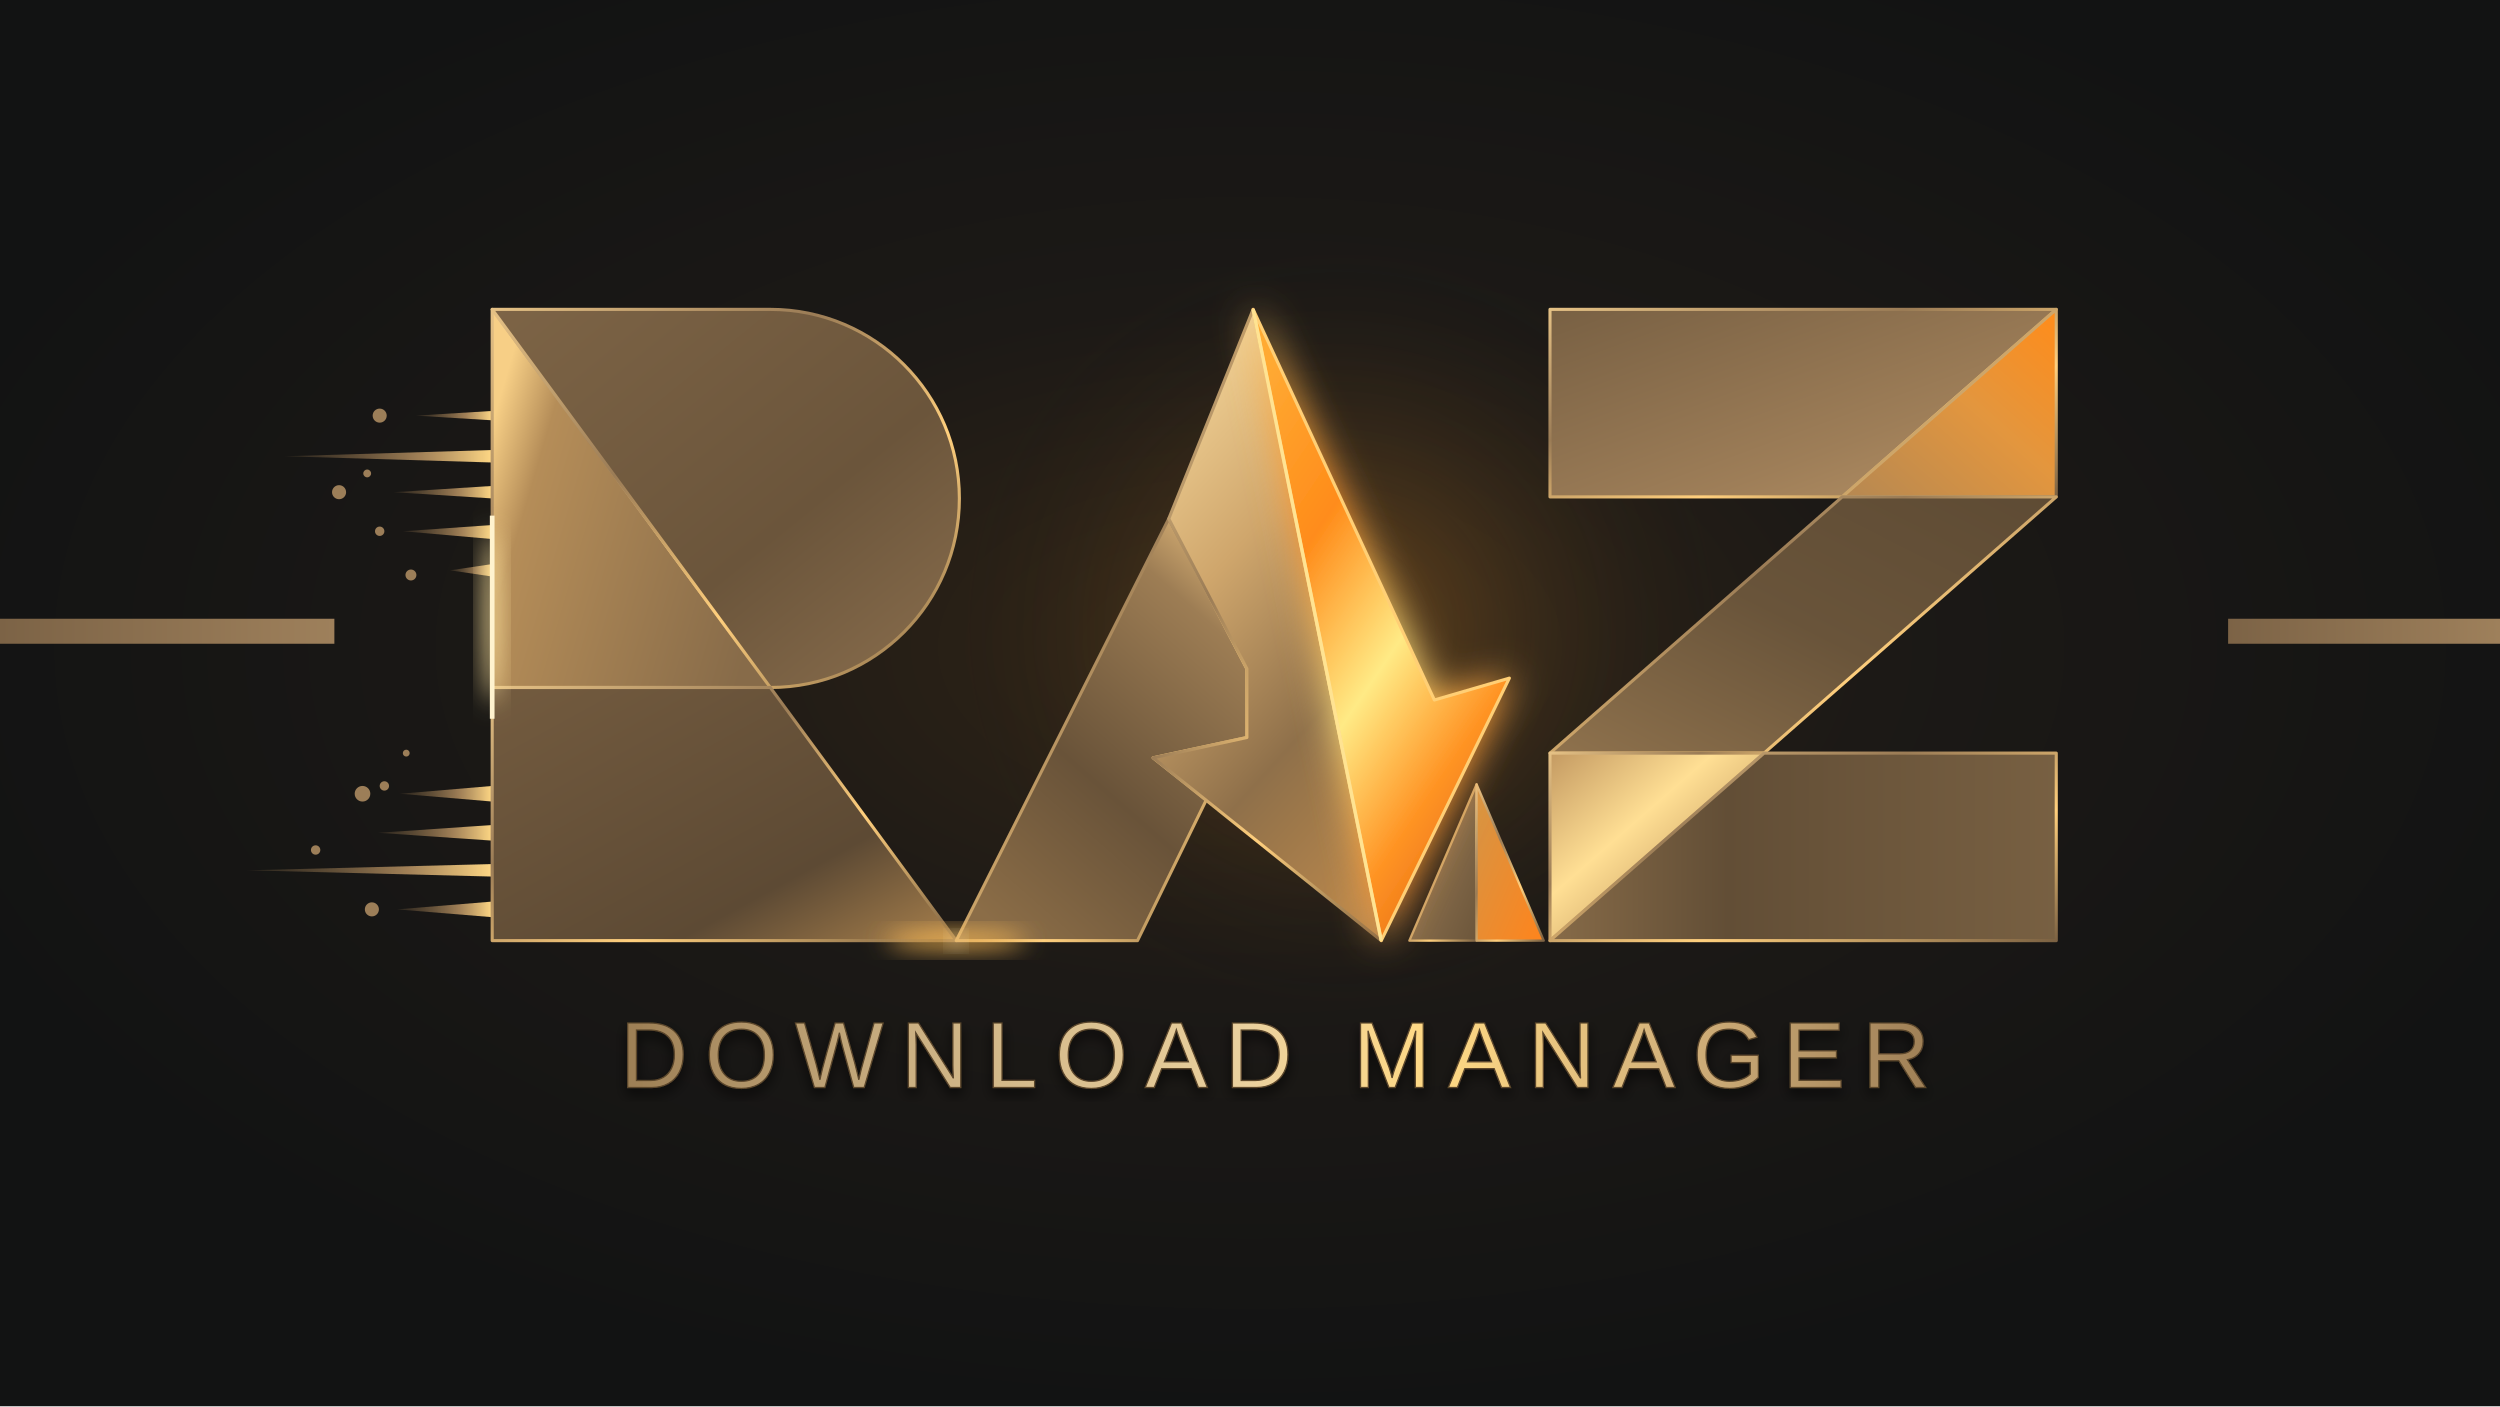
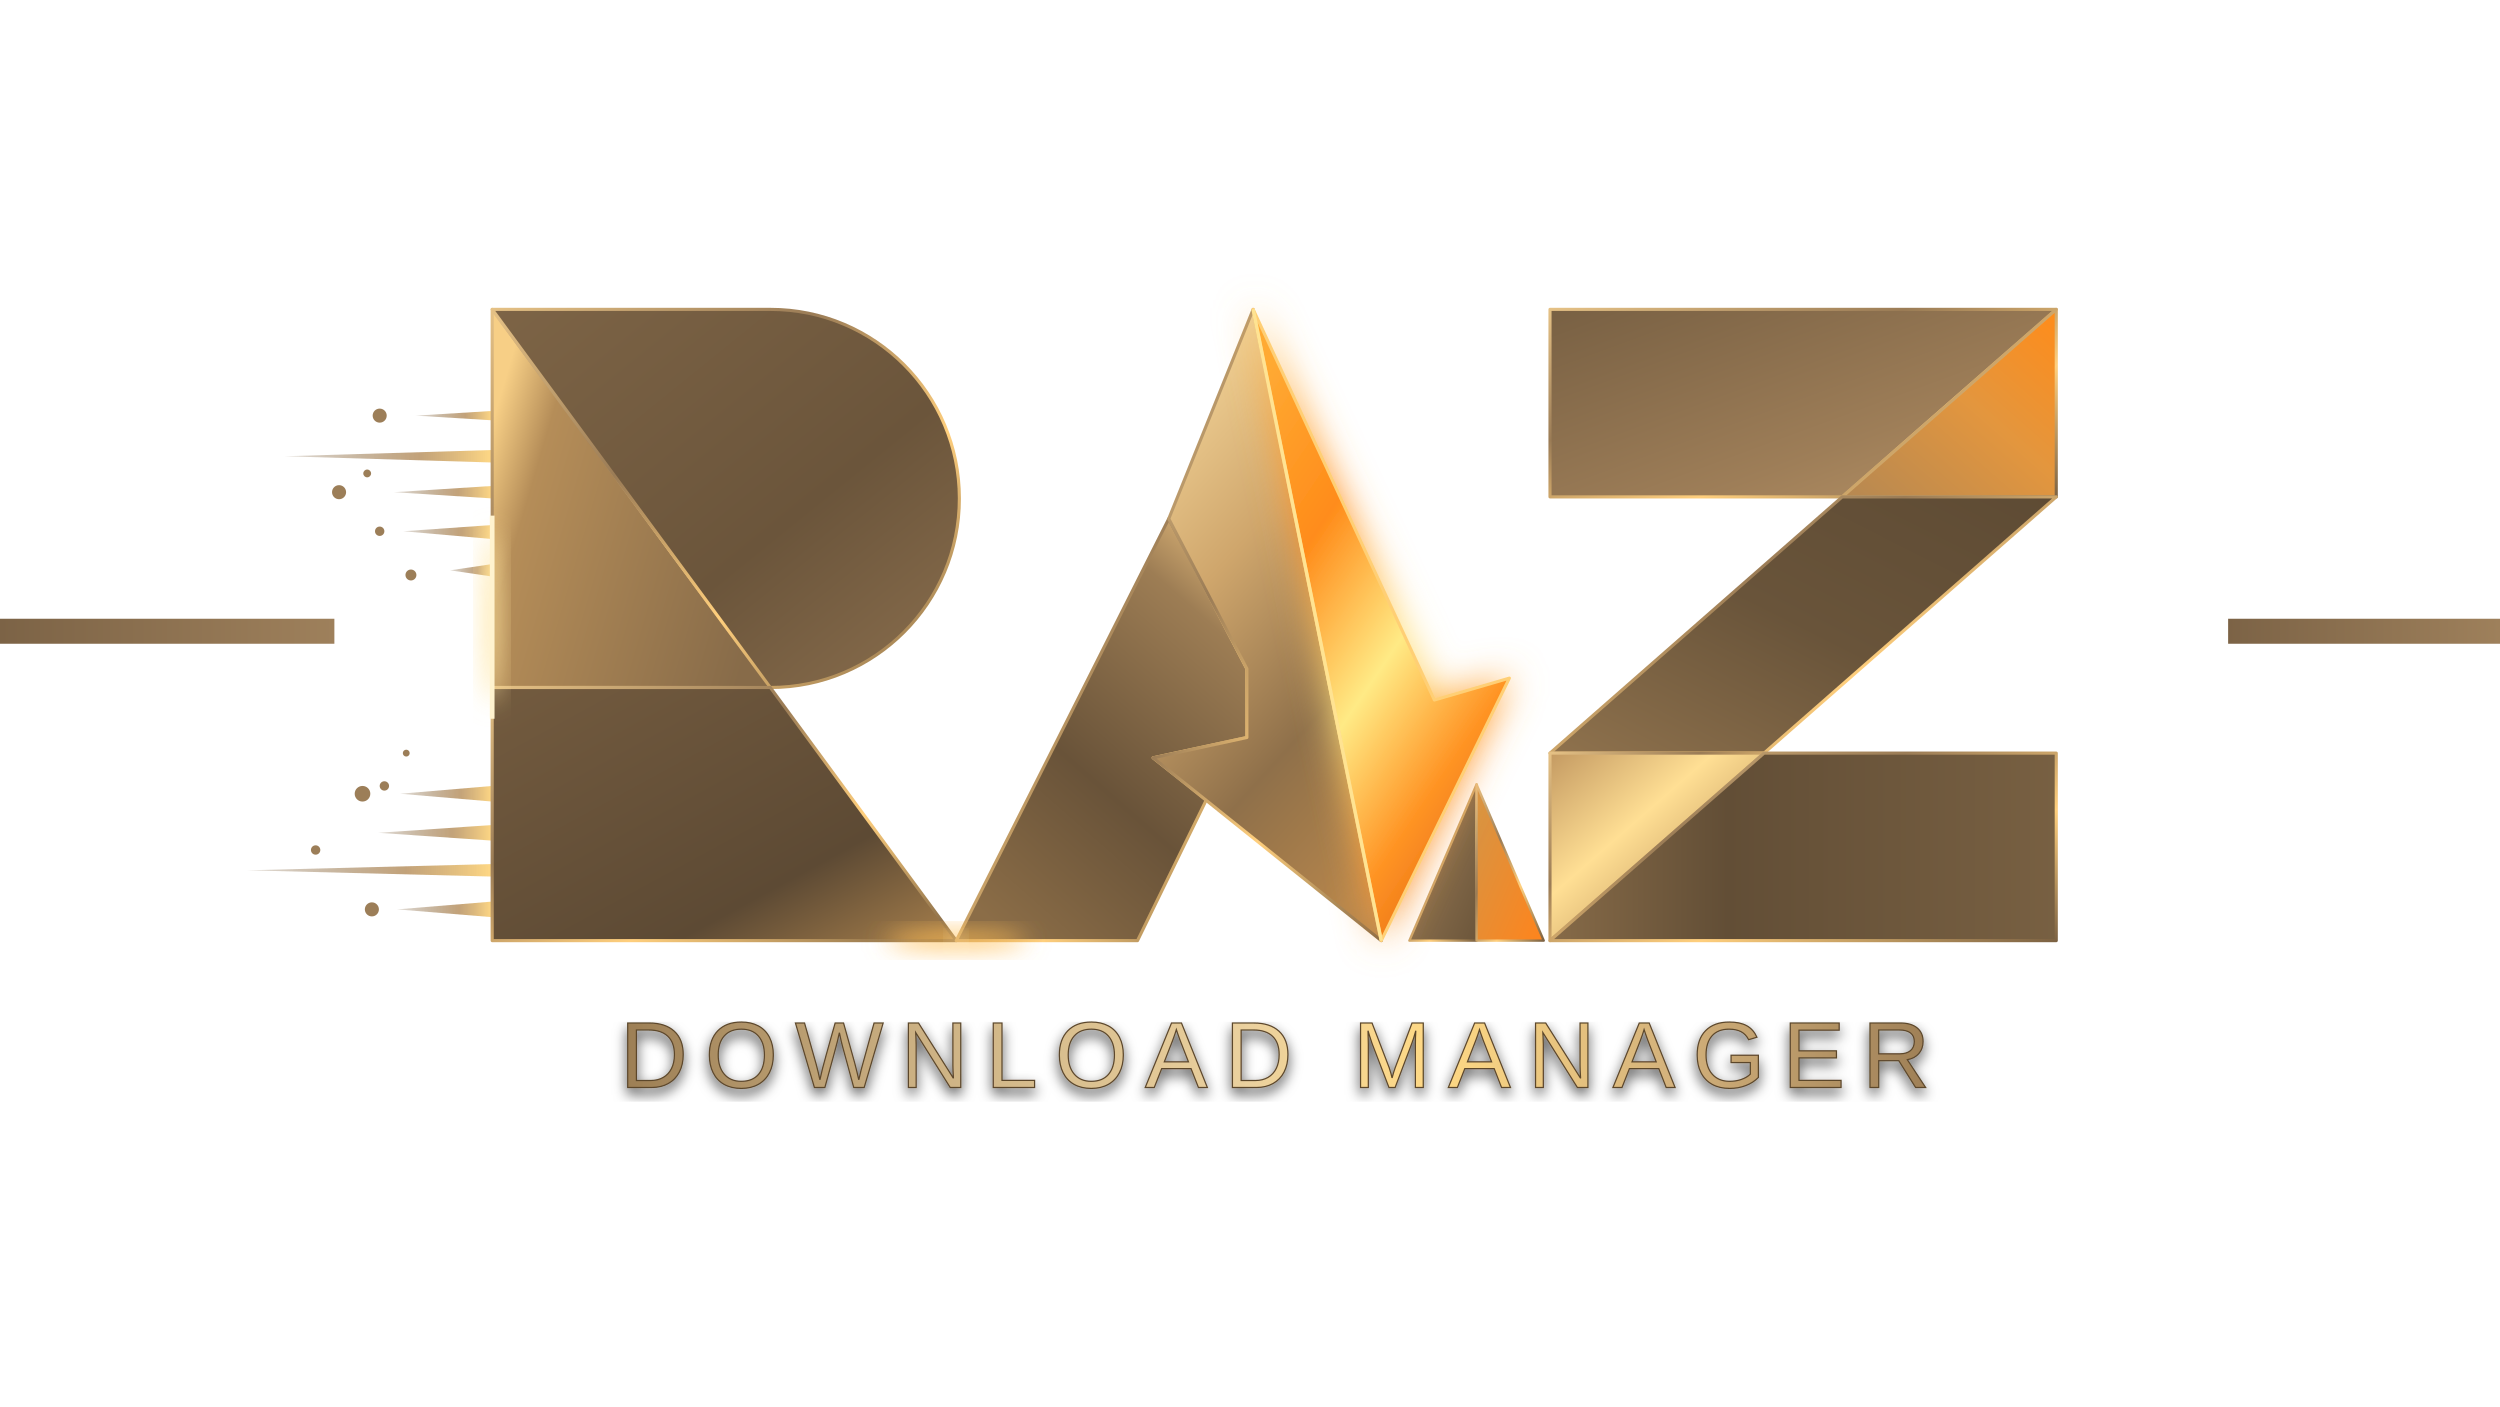
<svg xmlns="http://www.w3.org/2000/svg" viewBox="0 0 1600 900" width="100%" height="100%">
  <defs>
    <radialGradient id="bgGlow" cx="50%" cy="46%" r="55%" fx="50%" fy="46%">
      <stop offset="0%" stop-color="#332616" />
      <stop offset="45%" stop-color="#1c1916" />
      <stop offset="100%" stop-color="#121313" />
    </radialGradient>
    <radialGradient id="centerAmbient" cx="52%" cy="48%" r="28%">
      <stop offset="0%" stop-color="#ff9d2e" stop-opacity="0.28" />
      <stop offset="50%" stop-color="#b87b31" stop-opacity="0.1" />
      <stop offset="100%" stop-color="#121313" stop-opacity="0" />
    </radialGradient>
    <linearGradient id="sideBarGrad" x1="0%" y1="0%" x2="100%" y2="0%">
      <stop offset="0%" stop-color="#7c6346" />
      <stop offset="100%" stop-color="#9e805b" />
    </linearGradient>
    <linearGradient id="goldStroke" x1="0%" y1="0%" x2="100%" y2="100%">
      <stop offset="0%" stop-color="#e5c185" />
      <stop offset="35%" stop-color="#9b7c56" />
      <stop offset="65%" stop-color="#ffcf7d" />
      <stop offset="100%" stop-color="#7c6243" />
    </linearGradient>
    <linearGradient id="rFacetLeft" x1="0%" y1="30%" x2="100%" y2="70%">
      <stop offset="0%" stop-color="#f7cf86" />
      <stop offset="18%" stop-color="#b58d58" />
      <stop offset="100%" stop-color="#876b49" />
    </linearGradient>
    <linearGradient id="rFacetBowl" x1="0%" y1="0%" x2="100%" y2="100%">
      <stop offset="0%" stop-color="#7d6446" />
      <stop offset="60%" stop-color="#6b553b" />
      <stop offset="100%" stop-color="#8b6f4e" />
    </linearGradient>
    <linearGradient id="rFacetBottom" x1="0%" y1="0%" x2="100%" y2="100%">
      <stop offset="0%" stop-color="#735b3f" />
      <stop offset="70%" stop-color="#5d4a34" />
      <stop offset="100%" stop-color="#a8804c" />
    </linearGradient>
    <linearGradient id="aLeftLeg" x1="20%" y1="100%" x2="80%" y2="0%">
      <stop offset="0%" stop-color="#8b6d47" />
      <stop offset="40%" stop-color="#695339" />
      <stop offset="85%" stop-color="#9d7d54" />
      <stop offset="100%" stop-color="#d4ad73" />
    </linearGradient>
    <linearGradient id="aArrowLeft" x1="30%" y1="0%" x2="70%" y2="100%">
      <stop offset="0%" stop-color="#f4d599" />
      <stop offset="35%" stop-color="#cfa66c" />
      <stop offset="70%" stop-color="#8f704a" />
      <stop offset="100%" stop-color="#b5854b" />
    </linearGradient>
    <linearGradient id="aArrowRight" x1="20%" y1="0%" x2="80%" y2="100%">
      <stop offset="0%" stop-color="#ffaa33" />
      <stop offset="28%" stop-color="#ff8c1a" />
      <stop offset="55%" stop-color="#ffea85" />
      <stop offset="78%" stop-color="#ff9424" />
      <stop offset="100%" stop-color="#e06310" />
    </linearGradient>
    <linearGradient id="aSmallTriLeft" x1="0%" y1="0%" x2="100%" y2="100%">
      <stop offset="0%" stop-color="#9e7f58" />
      <stop offset="100%" stop-color="#6c563b" />
    </linearGradient>
    <linearGradient id="aSmallTriRight" x1="0%" y1="0%" x2="100%" y2="100%">
      <stop offset="0%" stop-color="#d49546" />
      <stop offset="100%" stop-color="#ff841c" />
    </linearGradient>
    <linearGradient id="zTopLeft" x1="0%" y1="0%" x2="100%" y2="100%">
      <stop offset="0%" stop-color="#786043" />
      <stop offset="65%" stop-color="#9e7e58" />
      <stop offset="100%" stop-color="#b89366" />
    </linearGradient>
    <linearGradient id="zTopRight" x1="0%" y1="100%" x2="100%" y2="0%">
      <stop offset="0%" stop-color="#b58852" />
      <stop offset="55%" stop-color="#e3963e" />
      <stop offset="100%" stop-color="#ff8c1a" />
    </linearGradient>
    <linearGradient id="zCenterDiag" x1="0%" y1="100%" x2="100%" y2="0%">
      <stop offset="0%" stop-color="#8f724d" />
      <stop offset="50%" stop-color="#69543a" />
      <stop offset="100%" stop-color="#5e4b34" />
    </linearGradient>
    <linearGradient id="zBottomLeft" x1="0%" y1="0%" x2="85%" y2="85%">
      <stop offset="0%" stop-color="#c49a62" />
      <stop offset="45%" stop-color="#ffdf94" />
      <stop offset="100%" stop-color="#b88c54" />
    </linearGradient>
    <linearGradient id="zBottomRight" x1="0%" y1="0%" x2="100%" y2="0%">
      <stop offset="0%" stop-color="#876b48" />
      <stop offset="35%" stop-color="#624e36" />
      <stop offset="100%" stop-color="#786042" />
    </linearGradient>
    <linearGradient id="textGold" x1="0%" y1="0%" x2="100%" y2="0%">
      <stop offset="0%" stop-color="#9c7e54" />
      <stop offset="22%" stop-color="#cbb082" />
      <stop offset="48%" stop-color="#ebd19e" />
      <stop offset="62%" stop-color="#ffd984" />
      <stop offset="80%" stop-color="#d4b27b" />
      <stop offset="100%" stop-color="#9e7f56" />
    </linearGradient>
    <linearGradient id="speedGrad" x1="0%" y1="0%" x2="100%" y2="0%">
      <stop offset="0%" stop-color="#7c6242" stop-opacity="0.2" />
      <stop offset="65%" stop-color="#b89262" stop-opacity="0.85" />
      <stop offset="100%" stop-color="#ffd885" stop-opacity="1" />
    </linearGradient>
    <filter id="orangeGlow" x="-30%" y="-30%" width="160%" height="160%">
      <feGaussianBlur stdDeviation="12" result="blur" />
      <feComposite in="SourceGraphic" in2="blur" operator="over" />
    </filter>
    <filter id="flareBlur" x="-50%" y="-50%" width="200%" height="200%">
      <feGaussianBlur stdDeviation="8" />
    </filter>
    <filter id="softShadow" x="-10%" y="-10%" width="120%" height="130%">
      <feDropShadow dx="0" dy="4" stdDeviation="4" flood-color="#000000" flood-opacity="0.65" />
    </filter>
  </defs>
-   <rect width="1600" height="900" fill="url(#bgGlow)" />
-   <circle cx="840" cy="420" r="460" fill="url(#centerAmbient)" />
  <rect x="0" y="396" width="214" height="16" fill="url(#sideBarGrad)" />
  <rect x="1426" y="396" width="174" height="16" fill="url(#sideBarGrad)" />
  <g fill="url(#speedGrad)">
    <polygon points="315,263 266,266 315,269" />
    <circle cx="243" cy="266" r="4.5" fill="#9c7e58" />
    <polygon points="315,288 182,292 315,296" />
    <polygon points="315,311 252,315 315,319" />
    <circle cx="235" cy="303" r="2.5" fill="#9c7e58" />
    <circle cx="217" cy="315" r="4.5" fill="#9c7e58" />
    <polygon points="315,336 258,340 315,345" />
    <circle cx="243" cy="340" r="3" fill="#9c7e58" />
    <polygon points="315,361 288,365 315,369" />
    <circle cx="263" cy="368" r="3.5" fill="#9c7e58" />
    <circle cx="260" cy="482" r="2.2" fill="#9c7e58" />
    <circle cx="246" cy="503" r="3" fill="#9c7e58" />
    <polygon points="315,503 256,508 315,513" />
    <circle cx="232" cy="508" r="5" fill="#9c7e58" />
    <polygon points="315,528 242,533 315,538" />
    <polygon points="315,553 158,557 315,561" />
    <circle cx="202" cy="544" r="3" fill="#9c7e58" />
    <polygon points="315,577 254,582 315,587" />
    <circle cx="238" cy="582" r="4.5" fill="#9c7e58" />
  </g>
  <g stroke="url(#goldStroke)" stroke-width="2" stroke-linejoin="round">
    <polygon points="315,198 493,440 315,440" fill="url(#rFacetLeft)" />
    <path d="M 315,198 L 493,198 A 121,121 0 0,1 493,440 Z" fill="url(#rFacetBowl)" />
    <polygon points="315,440 493,440 612,602 315,602" fill="url(#rFacetBottom)" />
  </g>
  <g stroke-linejoin="round">
    <polygon points="612,602 748,332 798,428 798,472 738,485 772,512 728,602" fill="url(#aLeftLeg)" stroke="url(#goldStroke)" stroke-width="2" />
    <polygon points="902,602 945,502 945,602" fill="url(#aSmallTriLeft)" stroke="url(#goldStroke)" stroke-width="1.5" />
    <polygon points="945,502 988,602 945,602" fill="url(#aSmallTriRight)" stroke="url(#goldStroke)" stroke-width="1.5" />
    <polygon points="748,332 802,198 884,602 738,485 798,472 798,428" fill="url(#aArrowLeft)" stroke="url(#goldStroke)" stroke-width="2" />
    <polygon points="802,198 918,448 966,434 884,602" fill="url(#aArrowRight)" stroke="#ffcf75" stroke-width="2" filter="url(#orangeGlow)" />
  </g>
  <g stroke="url(#goldStroke)" stroke-width="2" stroke-linejoin="round">
    <polygon points="992,198 1316,198 1179,318 992,318" fill="url(#zTopLeft)" />
    <polygon points="1316,198 1316,318 1179,318" fill="url(#zTopRight)" />
    <polygon points="1179,318 1316,318 1129,482 992,482" fill="url(#zCenterDiag)" />
    <polygon points="992,482 1129,482 992,602" fill="url(#zBottomLeft)" />
    <polygon points="1129,482 1316,482 1316,602 992,602" fill="url(#zBottomRight)" />
  </g>
  <ellipse cx="315" cy="395" rx="6" ry="55" fill="#ffe49e" filter="url(#flareBlur)" opacity="0.85" />
  <line x1="315" y1="330" x2="315" y2="460" stroke="#fff3cf" stroke-width="3" />
  <ellipse cx="612" cy="602" rx="45" ry="6" fill="#ffbe55" filter="url(#flareBlur)" opacity="0.85" />
  <circle cx="612" cy="602" r="4" fill="#fff6d6" filter="url(#flareBlur)" />
  <line x1="802" y1="198" x2="884" y2="602" stroke="#ffe596" stroke-width="2.2" opacity="0.9" />
  <text x="816" y="696" text-anchor="middle" font-family="'Montserrat', 'Gotham', 'Futura', 'Segoe UI', 'Helvetica Neue', Arial, sans-serif" font-size="60" font-weight="500" letter-spacing="11" fill="url(#textGold)" stroke="#5c472c" stroke-width="0.8" filter="url(#softShadow)">DOWNLOAD MANAGER</text>
</svg>
